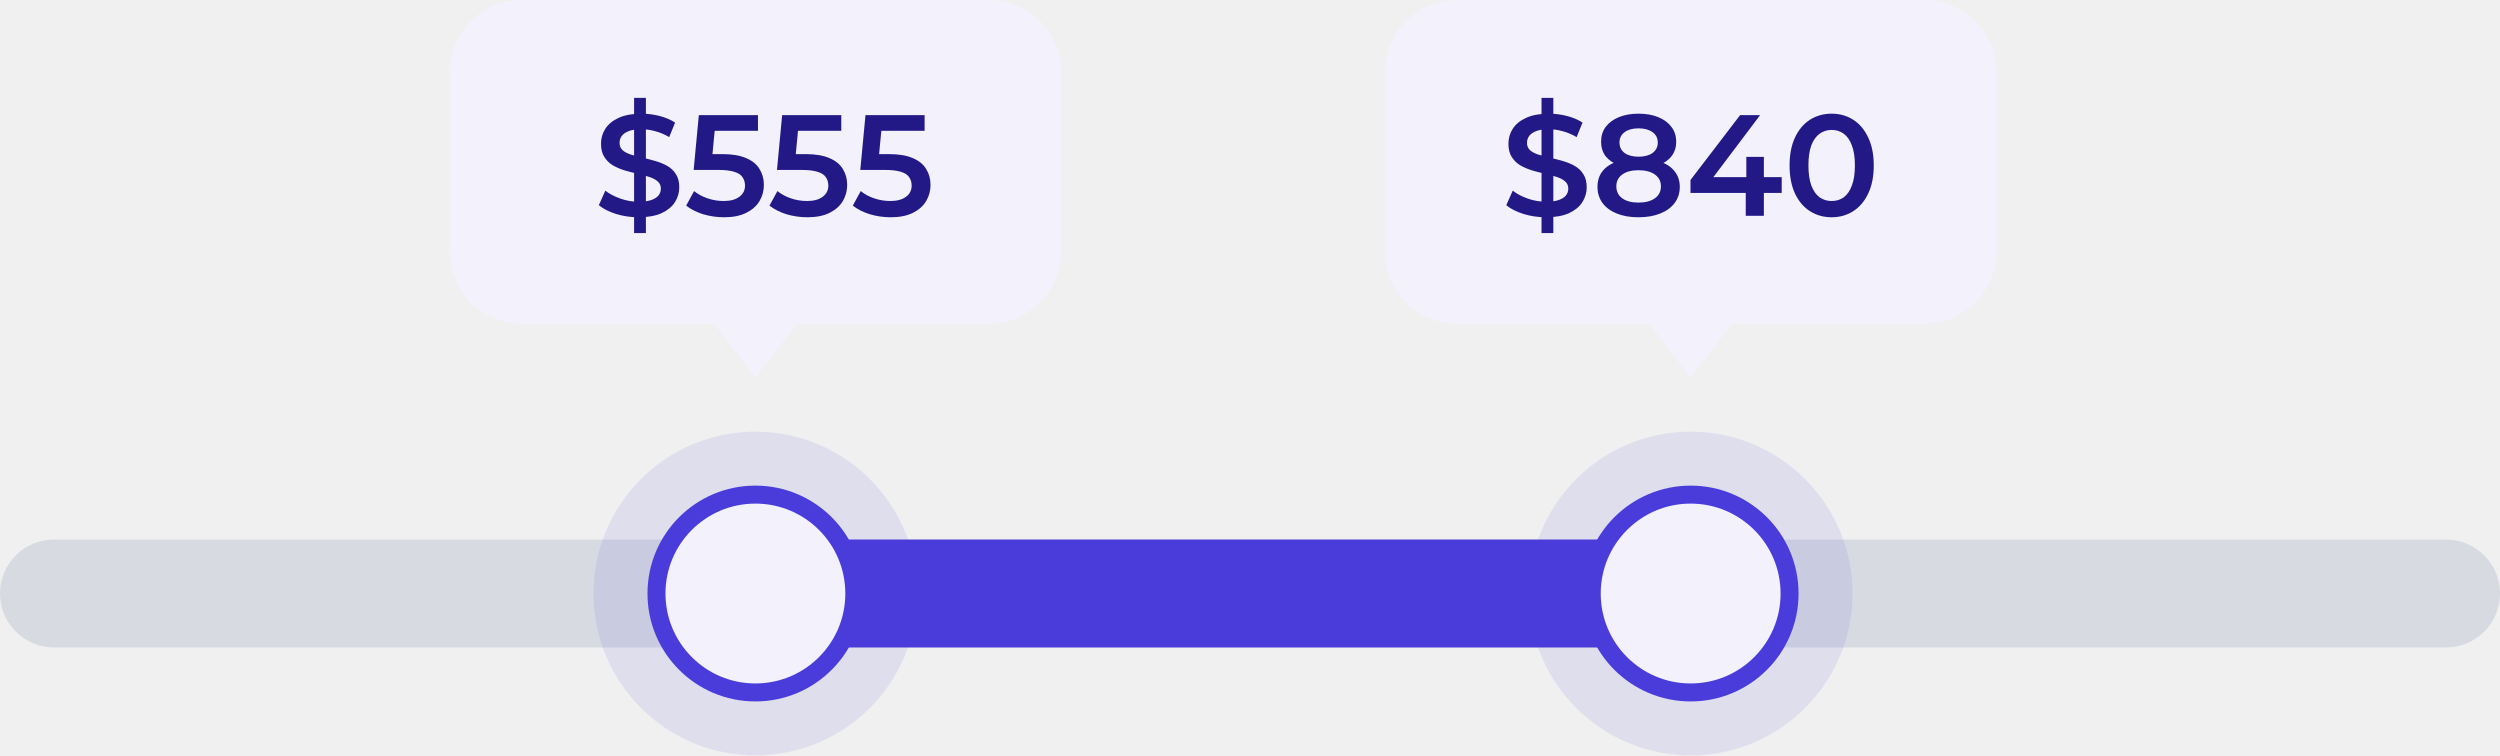
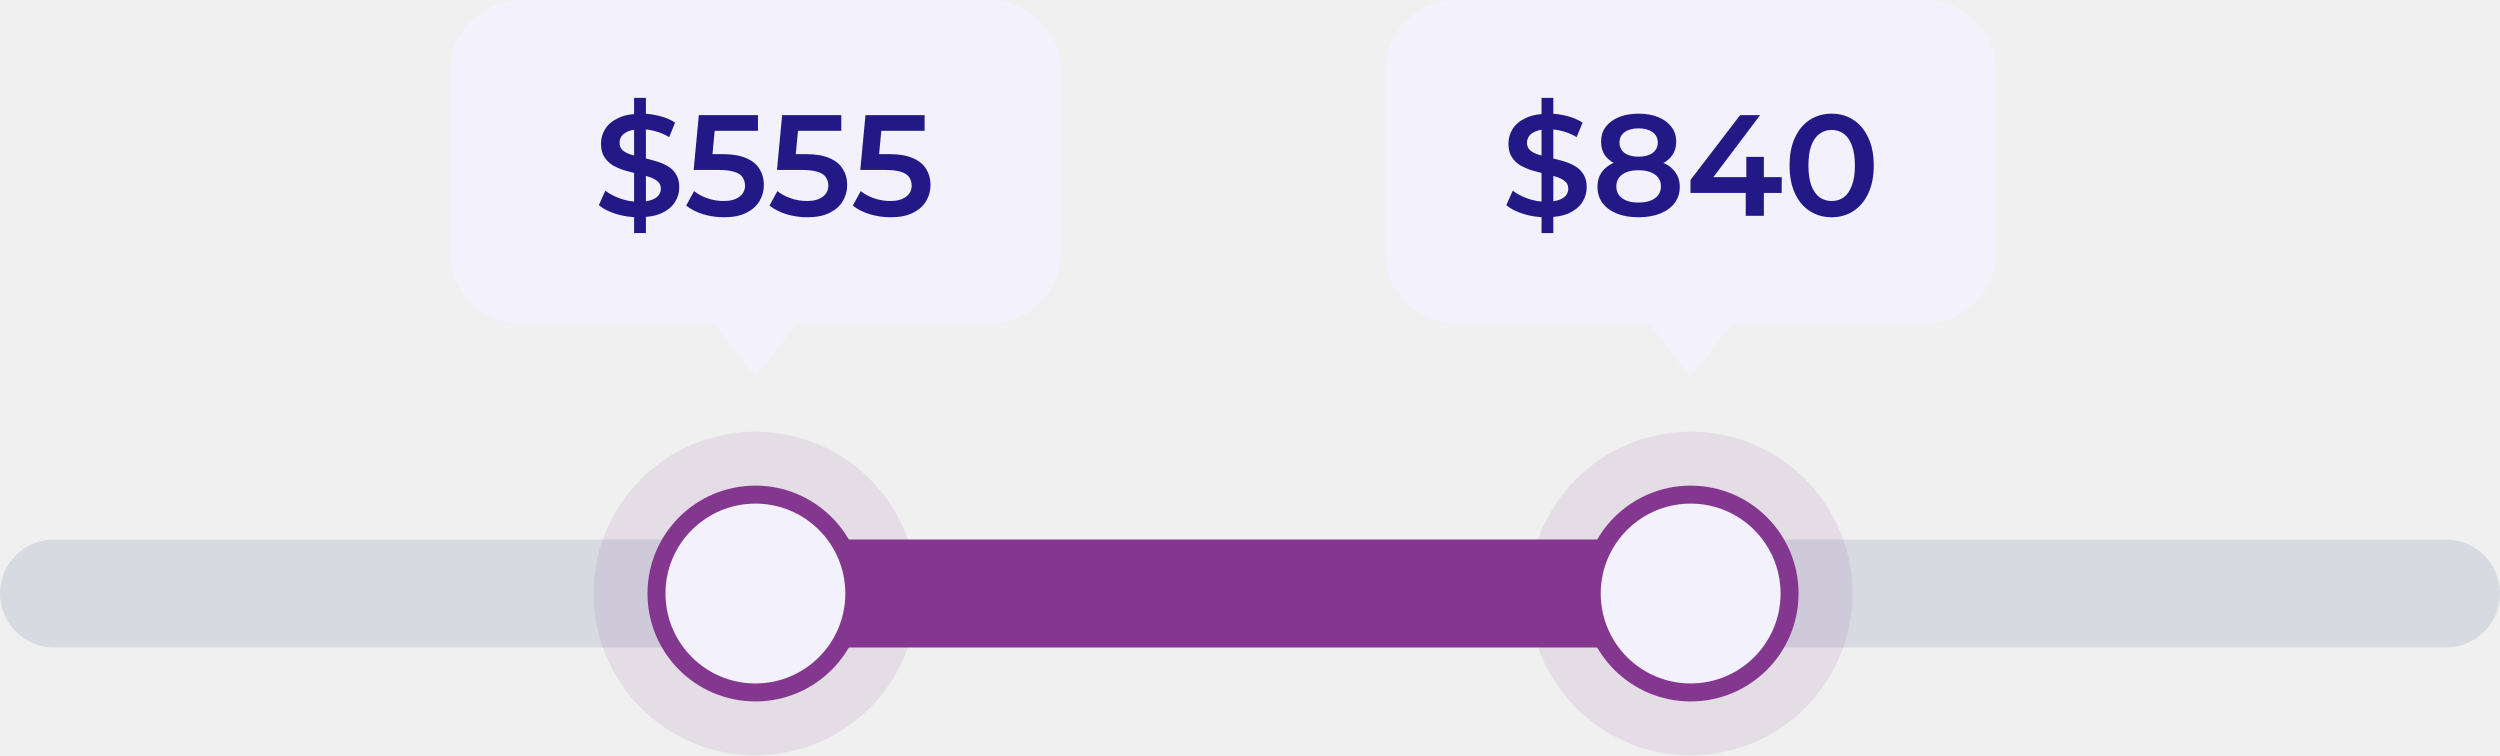
<svg xmlns="http://www.w3.org/2000/svg" width="278" height="84" viewBox="0 0 278 84" fill="none">
  <rect y="60" width="278" height="12" rx="6" fill="#D7DAE1" />
-   <rect x="84" y="60" width="104" height="12" rx="6" fill="#4A3CDB" />
-   <circle cx="84" cy="66" r="18" fill="#4A3CDB" fill-opacity="0.1" />
-   <rect x="73" y="55" width="22" height="22" rx="11" fill="#F2F1FC" stroke="#4A3CDB" stroke-width="2" />
-   <circle cx="188" cy="66" r="18" fill="#4A3CDB" fill-opacity="0.1" />
-   <rect x="177" y="55" width="22" height="22" rx="11" fill="#F2F1FC" stroke="#4A3CDB" stroke-width="2" />
+   <rect x="84" y="60" width="104" height="12" rx="6" fill="#83378F" />
+   <circle cx="84" cy="66" r="18" fill="#83378F" fill-opacity="0.1" />
+   <rect x="73" y="55" width="22" height="22" rx="11" fill="#F2F1FC" stroke="#83378F" stroke-width="2" />
+   <circle cx="188" cy="66" r="18" fill="#83378F" fill-opacity="0.1" />
+   <rect x="177" y="55" width="22" height="22" rx="11" fill="#F2F1FC" stroke="#83378F" stroke-width="2" />
  <g clip-path="url(#clip0_1704_1537)">
    <rect x="154" width="68" height="36" rx="8" fill="#F2F1FC" />
    <path d="M171.418 25.92V10.88H172.73V25.92H171.418ZM171.914 24.16C171.039 24.16 170.202 24.037 169.402 23.792C168.602 23.536 167.967 23.211 167.498 22.816L168.218 21.2C168.666 21.552 169.22 21.845 169.882 22.08C170.543 22.315 171.22 22.432 171.914 22.432C172.5 22.432 172.975 22.368 173.338 22.24C173.7 22.112 173.967 21.941 174.138 21.728C174.308 21.504 174.394 21.253 174.394 20.976C174.394 20.635 174.271 20.363 174.026 20.16C173.78 19.947 173.46 19.781 173.066 19.664C172.682 19.536 172.25 19.419 171.77 19.312C171.3 19.205 170.826 19.083 170.346 18.944C169.876 18.795 169.444 18.608 169.049 18.384C168.666 18.149 168.351 17.84 168.106 17.456C167.86 17.072 167.738 16.581 167.738 15.984C167.738 15.376 167.898 14.821 168.218 14.32C168.548 13.808 169.044 13.403 169.706 13.104C170.378 12.795 171.226 12.64 172.25 12.64C172.922 12.64 173.588 12.725 174.25 12.896C174.911 13.067 175.487 13.312 175.977 13.632L175.322 15.248C174.82 14.949 174.303 14.731 173.77 14.592C173.236 14.443 172.724 14.368 172.234 14.368C171.658 14.368 171.188 14.437 170.826 14.576C170.474 14.715 170.212 14.896 170.042 15.12C169.882 15.344 169.802 15.6 169.802 15.888C169.802 16.229 169.919 16.507 170.154 16.72C170.399 16.923 170.714 17.083 171.098 17.2C171.492 17.317 171.93 17.435 172.41 17.552C172.89 17.659 173.364 17.781 173.834 17.92C174.314 18.059 174.746 18.24 175.13 18.464C175.524 18.688 175.839 18.992 176.074 19.376C176.319 19.76 176.442 20.245 176.442 20.832C176.442 21.429 176.276 21.984 175.946 22.496C175.626 22.997 175.13 23.403 174.458 23.712C173.786 24.011 172.938 24.16 171.914 24.16ZM182.2 24.16C181.272 24.16 180.467 24.021 179.784 23.744C179.101 23.467 178.573 23.077 178.2 22.576C177.827 22.064 177.64 21.467 177.64 20.784C177.64 20.101 177.821 19.525 178.184 19.056C178.547 18.587 179.069 18.229 179.752 17.984C180.435 17.739 181.251 17.616 182.2 17.616C183.149 17.616 183.965 17.739 184.648 17.984C185.341 18.229 185.869 18.592 186.232 19.072C186.605 19.541 186.792 20.112 186.792 20.784C186.792 21.467 186.6 22.064 186.216 22.576C185.843 23.077 185.309 23.467 184.616 23.744C183.933 24.021 183.128 24.16 182.2 24.16ZM182.2 22.528C182.968 22.528 183.576 22.368 184.024 22.048C184.472 21.728 184.696 21.285 184.696 20.72C184.696 20.165 184.472 19.728 184.024 19.408C183.576 19.088 182.968 18.928 182.2 18.928C181.432 18.928 180.829 19.088 180.392 19.408C179.955 19.728 179.736 20.165 179.736 20.72C179.736 21.285 179.955 21.728 180.392 22.048C180.829 22.368 181.432 22.528 182.2 22.528ZM182.2 18.704C181.336 18.704 180.595 18.592 179.976 18.368C179.357 18.133 178.877 17.797 178.536 17.36C178.205 16.912 178.04 16.379 178.04 15.76C178.04 15.12 178.211 14.571 178.552 14.112C178.904 13.643 179.395 13.28 180.024 13.024C180.653 12.768 181.379 12.64 182.2 12.64C183.032 12.64 183.763 12.768 184.392 13.024C185.021 13.28 185.512 13.643 185.864 14.112C186.216 14.571 186.392 15.12 186.392 15.76C186.392 16.379 186.221 16.912 185.88 17.36C185.549 17.797 185.069 18.133 184.44 18.368C183.811 18.592 183.064 18.704 182.2 18.704ZM182.2 17.424C182.861 17.424 183.384 17.285 183.768 17.008C184.152 16.72 184.344 16.336 184.344 15.856C184.344 15.355 184.147 14.965 183.752 14.688C183.357 14.411 182.84 14.272 182.2 14.272C181.56 14.272 181.048 14.411 180.664 14.688C180.28 14.965 180.088 15.355 180.088 15.856C180.088 16.336 180.275 16.72 180.648 17.008C181.032 17.285 181.549 17.424 182.2 17.424ZM187.982 21.456V20.016L193.502 12.8H195.726L190.286 20.016L189.246 19.696H198.126V21.456H187.982ZM194.126 24V21.456L194.19 19.696V17.44H196.142V24H194.126ZM203.673 24.16C202.788 24.16 201.988 23.936 201.273 23.488C200.569 23.04 200.014 22.389 199.609 21.536C199.204 20.672 199.001 19.627 199.001 18.4C199.001 17.173 199.204 16.133 199.609 15.28C200.014 14.416 200.569 13.76 201.273 13.312C201.988 12.864 202.788 12.64 203.673 12.64C204.569 12.64 205.369 12.864 206.073 13.312C206.777 13.76 207.332 14.416 207.737 15.28C208.153 16.133 208.361 17.173 208.361 18.4C208.361 19.627 208.153 20.672 207.737 21.536C207.332 22.389 206.777 23.04 206.073 23.488C205.369 23.936 204.569 24.16 203.673 24.16ZM203.673 22.352C204.196 22.352 204.649 22.213 205.033 21.936C205.417 21.648 205.716 21.211 205.929 20.624C206.153 20.037 206.265 19.296 206.265 18.4C206.265 17.493 206.153 16.752 205.929 16.176C205.716 15.589 205.417 15.157 205.033 14.88C204.649 14.592 204.196 14.448 203.673 14.448C203.172 14.448 202.724 14.592 202.329 14.88C201.945 15.157 201.641 15.589 201.417 16.176C201.204 16.752 201.097 17.493 201.097 18.4C201.097 19.296 201.204 20.037 201.417 20.624C201.641 21.211 201.945 21.648 202.329 21.936C202.724 22.213 203.172 22.352 203.673 22.352Z" fill="#221987" />
  </g>
  <path d="M188 42L181.072 33L194.928 33L188 42Z" fill="#F2F1FC" />
  <g clip-path="url(#clip1_1704_1537)">
    <rect x="50" width="68" height="36" rx="8" fill="#F2F1FC" />
    <path d="M70.511 25.92V10.88H71.823V25.92H70.511ZM71.007 24.16C70.133 24.16 69.295 24.037 68.495 23.792C67.695 23.536 67.061 23.211 66.591 22.816L67.311 21.2C67.759 21.552 68.314 21.845 68.975 22.08C69.637 22.315 70.314 22.432 71.007 22.432C71.594 22.432 72.069 22.368 72.431 22.24C72.794 22.112 73.061 21.941 73.231 21.728C73.402 21.504 73.487 21.253 73.487 20.976C73.487 20.635 73.365 20.363 73.119 20.16C72.874 19.947 72.554 19.781 72.159 19.664C71.775 19.536 71.343 19.419 70.863 19.312C70.394 19.205 69.919 19.083 69.439 18.944C68.97 18.795 68.538 18.608 68.143 18.384C67.759 18.149 67.445 17.84 67.199 17.456C66.954 17.072 66.831 16.581 66.831 15.984C66.831 15.376 66.991 14.821 67.311 14.32C67.642 13.808 68.138 13.403 68.799 13.104C69.471 12.795 70.319 12.64 71.343 12.64C72.015 12.64 72.682 12.725 73.343 12.896C74.005 13.067 74.581 13.312 75.071 13.632L74.415 15.248C73.914 14.949 73.397 14.731 72.863 14.592C72.33 14.443 71.818 14.368 71.327 14.368C70.751 14.368 70.282 14.437 69.919 14.576C69.567 14.715 69.306 14.896 69.135 15.12C68.975 15.344 68.895 15.6 68.895 15.888C68.895 16.229 69.013 16.507 69.247 16.72C69.493 16.923 69.807 17.083 70.191 17.2C70.586 17.317 71.023 17.435 71.503 17.552C71.983 17.659 72.458 17.781 72.927 17.92C73.407 18.059 73.839 18.24 74.223 18.464C74.618 18.688 74.933 18.992 75.167 19.376C75.413 19.76 75.535 20.245 75.535 20.832C75.535 21.429 75.37 21.984 75.039 22.496C74.719 22.997 74.223 23.403 73.551 23.712C72.879 24.011 72.031 24.16 71.007 24.16ZM80.51 24.16C79.72 24.16 78.947 24.048 78.19 23.824C77.443 23.589 76.814 23.269 76.302 22.864L77.182 21.248C77.587 21.579 78.078 21.845 78.654 22.048C79.24 22.251 79.848 22.352 80.478 22.352C81.214 22.352 81.79 22.197 82.206 21.888C82.632 21.579 82.846 21.163 82.846 20.64C82.846 20.288 82.755 19.979 82.574 19.712C82.403 19.445 82.094 19.243 81.646 19.104C81.208 18.965 80.606 18.896 79.838 18.896H77.134L77.71 12.8H84.286V14.544H78.478L79.566 13.552L79.134 18.112L78.046 17.136H80.302C81.411 17.136 82.302 17.285 82.974 17.584C83.656 17.872 84.152 18.277 84.462 18.8C84.782 19.312 84.942 19.899 84.942 20.56C84.942 21.211 84.782 21.808 84.462 22.352C84.142 22.896 83.651 23.333 82.99 23.664C82.339 23.995 81.512 24.16 80.51 24.16ZM89.775 24.16C88.986 24.16 88.213 24.048 87.455 23.824C86.709 23.589 86.079 23.269 85.567 22.864L86.447 21.248C86.853 21.579 87.343 21.845 87.919 22.048C88.506 22.251 89.114 22.352 89.743 22.352C90.479 22.352 91.055 22.197 91.471 21.888C91.898 21.579 92.111 21.163 92.111 20.64C92.111 20.288 92.021 19.979 91.839 19.712C91.669 19.445 91.359 19.243 90.911 19.104C90.474 18.965 89.871 18.896 89.103 18.896H86.399L86.975 12.8H93.551V14.544H87.743L88.831 13.552L88.399 18.112L87.311 17.136H89.567C90.677 17.136 91.567 17.285 92.239 17.584C92.922 17.872 93.418 18.277 93.727 18.8C94.047 19.312 94.207 19.899 94.207 20.56C94.207 21.211 94.047 21.808 93.727 22.352C93.407 22.896 92.917 23.333 92.255 23.664C91.605 23.995 90.778 24.16 89.775 24.16ZM99.041 24.16C98.252 24.16 97.478 24.048 96.721 23.824C95.974 23.589 95.345 23.269 94.833 22.864L95.713 21.248C96.118 21.579 96.609 21.845 97.185 22.048C97.772 22.251 98.38 22.352 99.009 22.352C99.745 22.352 100.321 22.197 100.737 21.888C101.164 21.579 101.377 21.163 101.377 20.64C101.377 20.288 101.286 19.979 101.105 19.712C100.934 19.445 100.625 19.243 100.177 19.104C99.74 18.965 99.137 18.896 98.369 18.896H95.665L96.241 12.8H102.817V14.544H97.009L98.097 13.552L97.665 18.112L96.577 17.136H98.833C99.942 17.136 100.833 17.285 101.505 17.584C102.188 17.872 102.684 18.277 102.993 18.8C103.313 19.312 103.473 19.899 103.473 20.56C103.473 21.211 103.313 21.808 102.993 22.352C102.673 22.896 102.182 23.333 101.521 23.664C100.87 23.995 100.044 24.16 99.041 24.16Z" fill="#221987" />
  </g>
  <path d="M84 42L77.072 33L90.928 33L84 42Z" fill="#F2F1FC" />
  <defs>
    <clipPath id="clip0_1704_1537">
      <rect x="154" width="68" height="36" rx="8" fill="white" />
    </clipPath>
    <clipPath id="clip1_1704_1537">
      <rect x="50" width="68" height="36" rx="8" fill="white" />
    </clipPath>
  </defs>
</svg>
